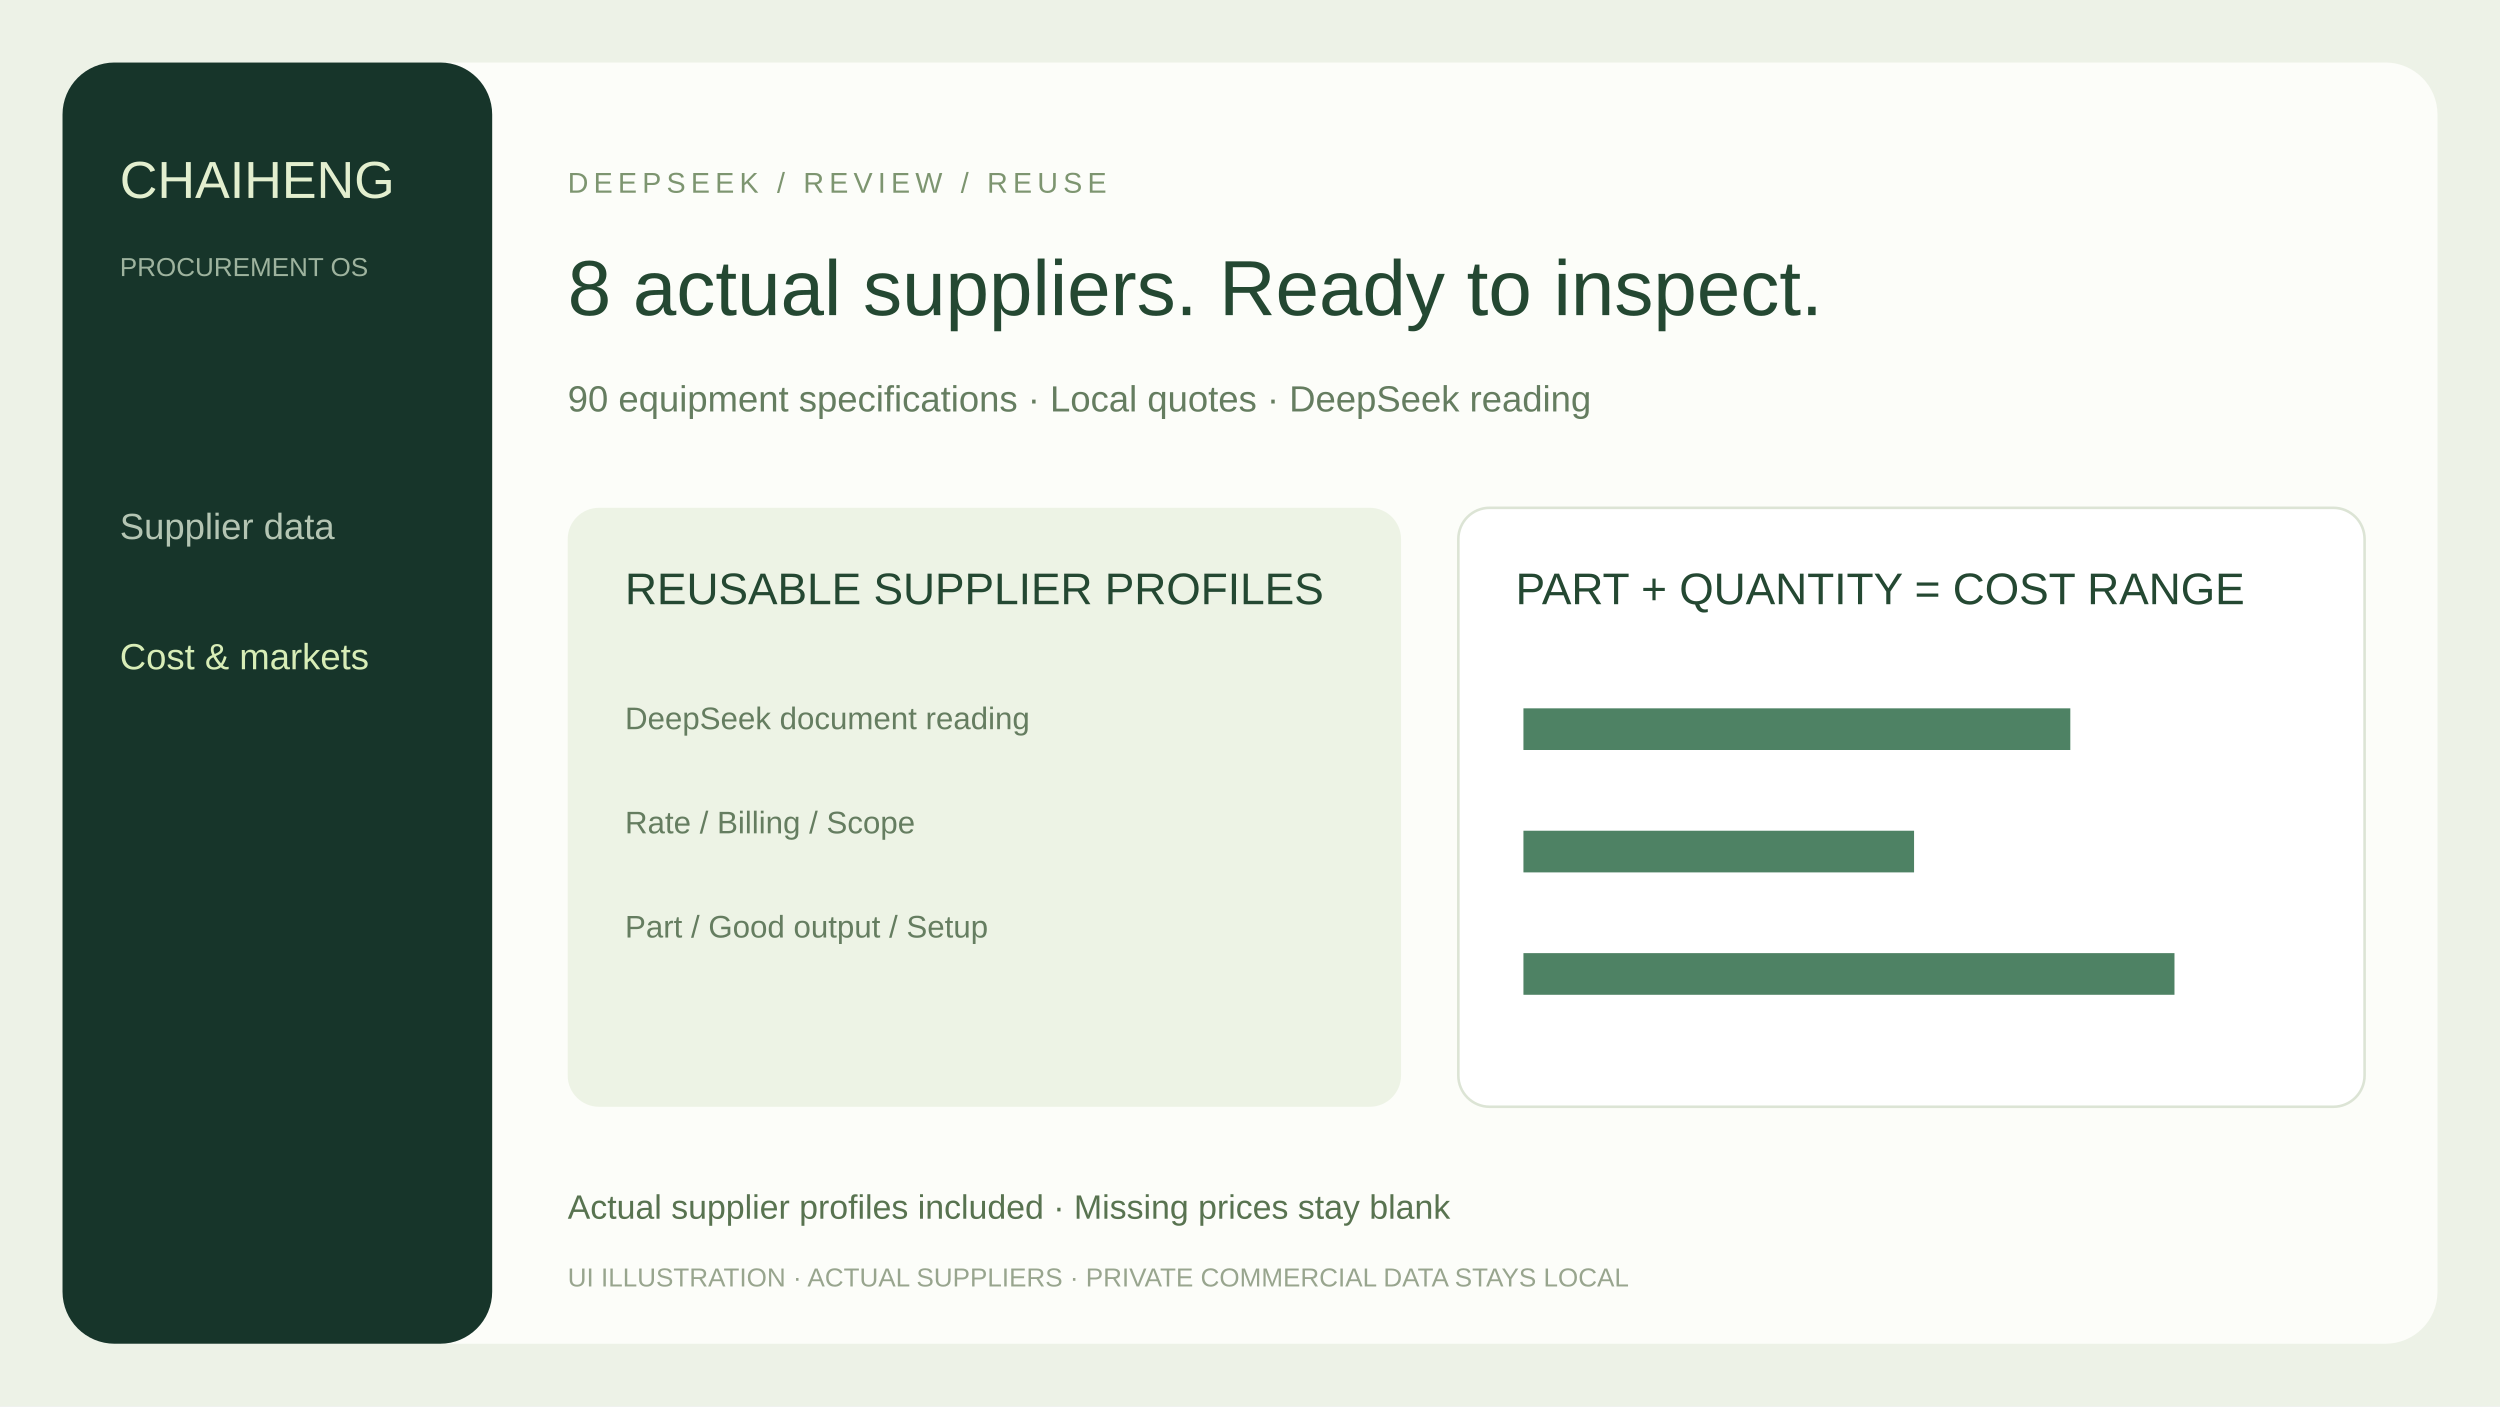
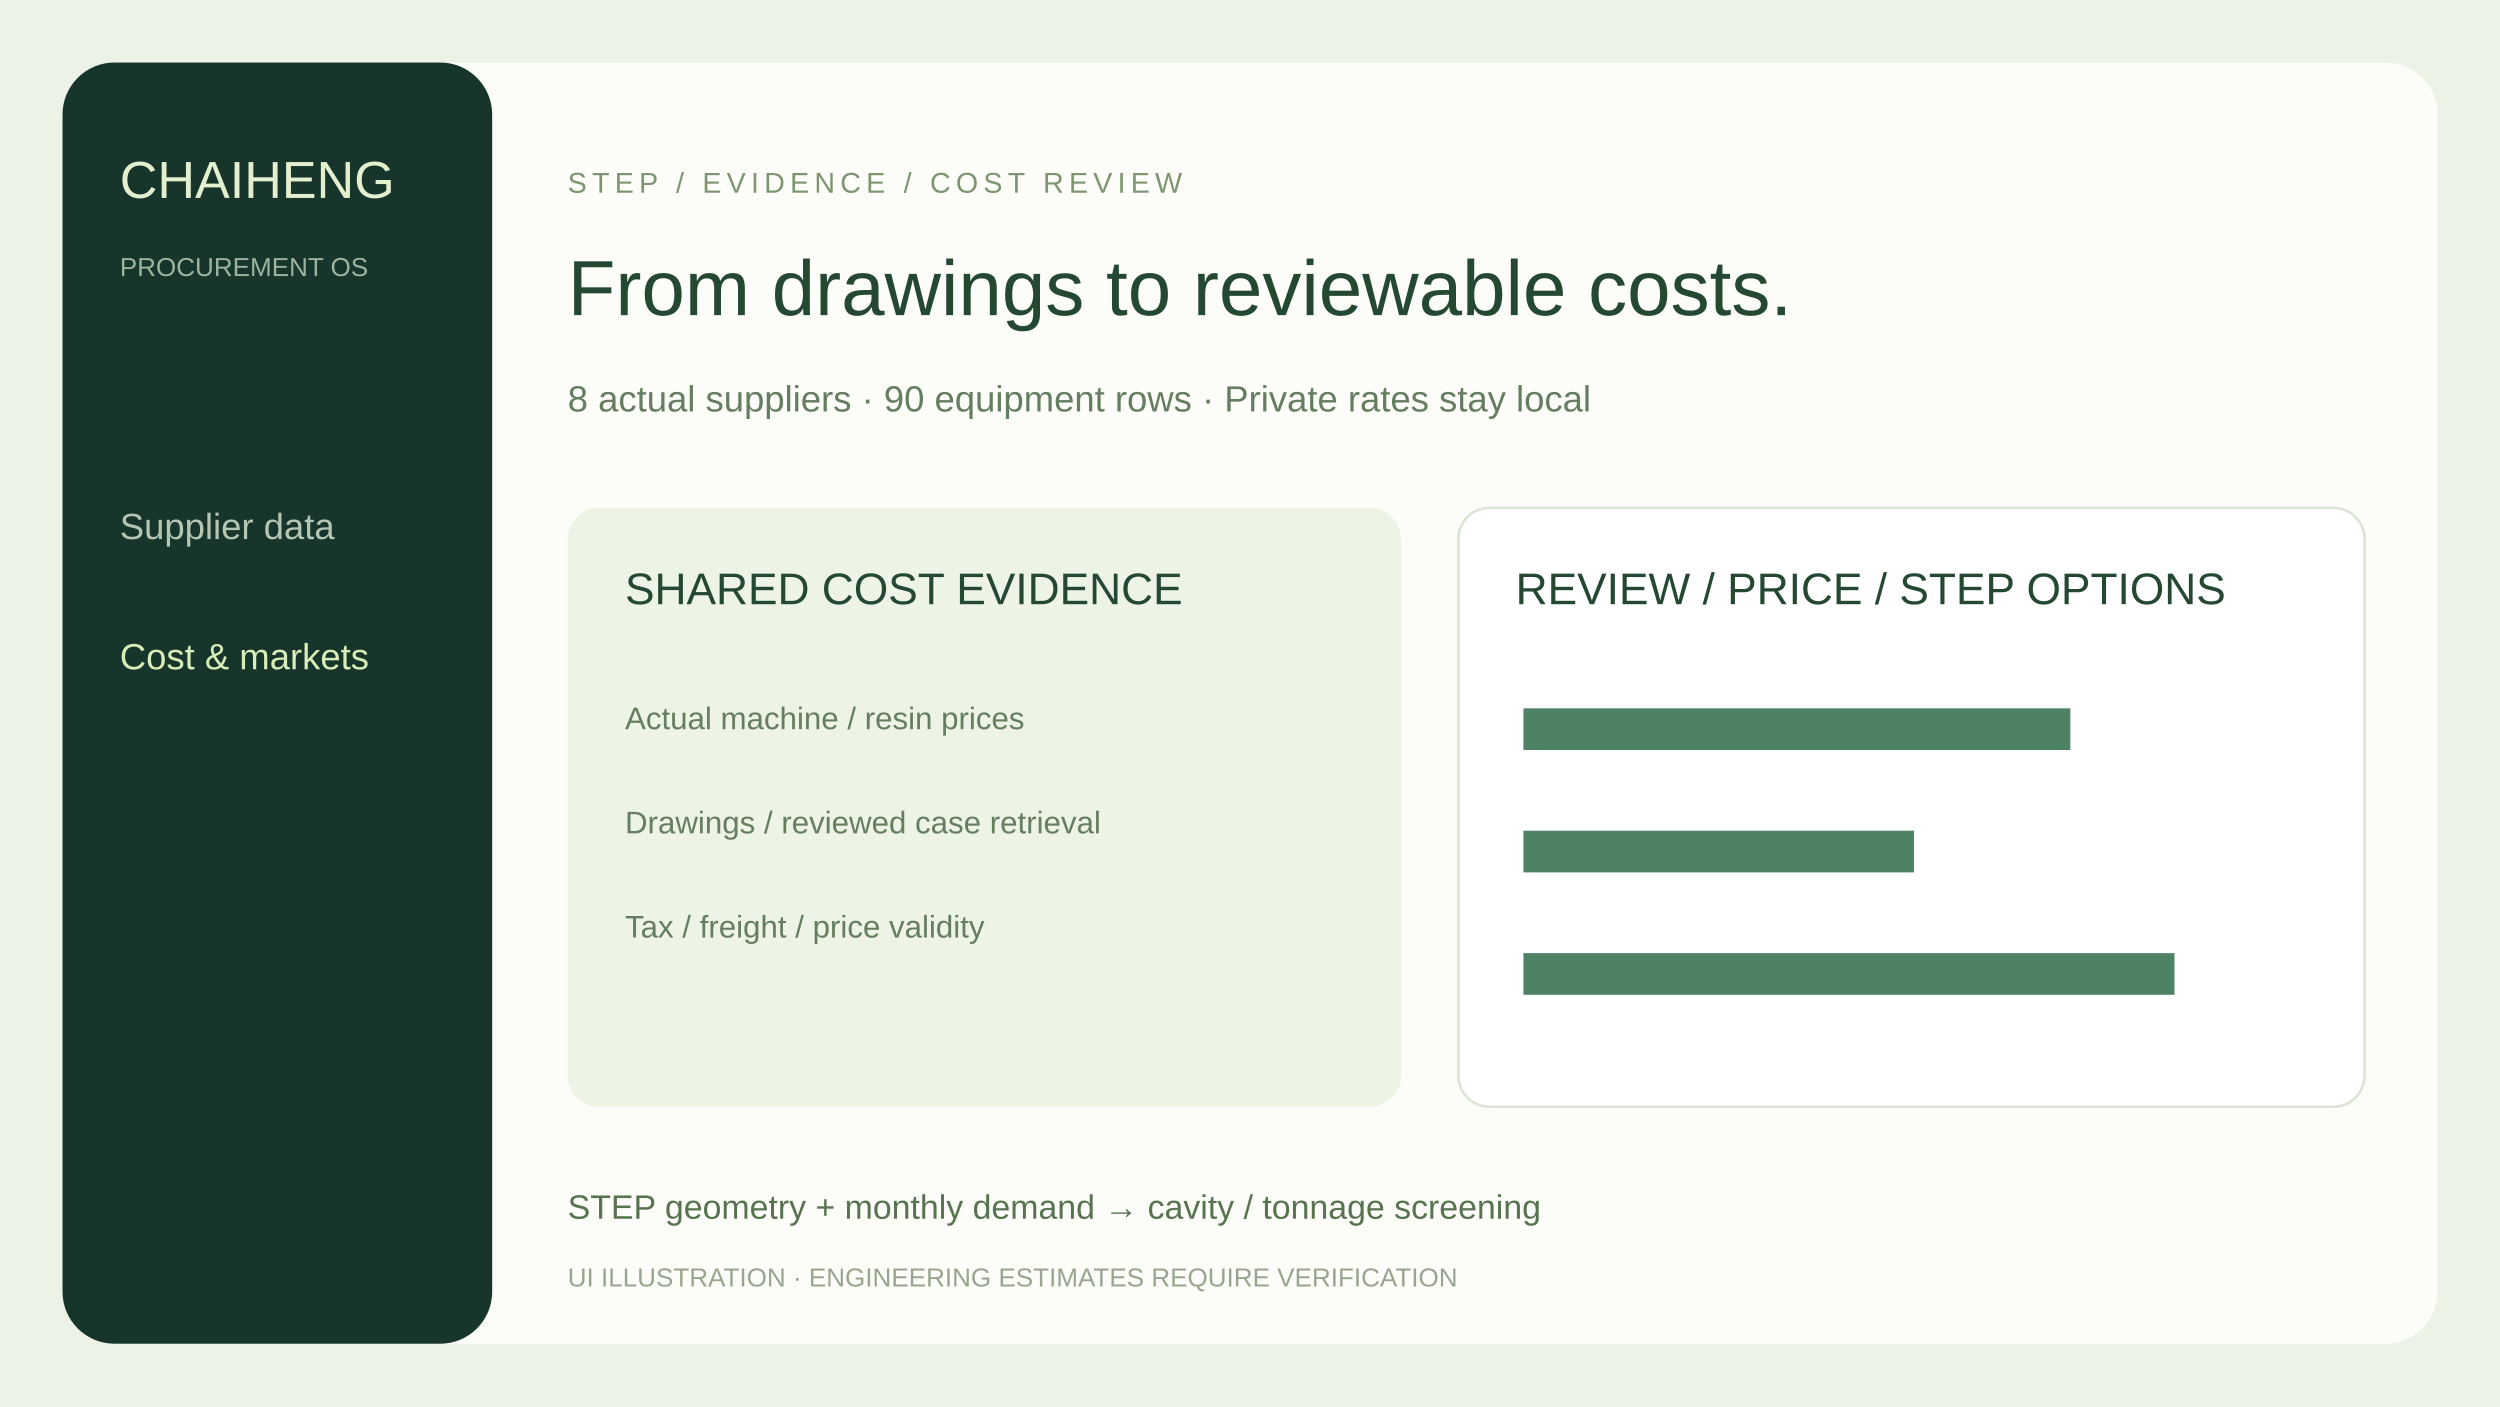
<svg xmlns="http://www.w3.org/2000/svg" width="960" height="540" viewBox="0 0 960 540">
  <rect width="960" height="540" fill="#edf2e7" />
  <rect x="24" y="24" width="912" height="492" rx="20" fill="#fcfdf9" />
  <rect x="24" y="24" width="165" height="492" rx="20" fill="#17352a" />
  <g font-family="Arial,sans-serif">
    <text x="46" y="76" font-size="20" fill="#e3efcf">CHAIHENG</text>
    <text x="46" y="106" font-size="10" fill="#9eb39e">PROCUREMENT OS</text>
    <text x="46" y="207" fill="#b4c5b3" font-size="14">Supplier data</text>
    <text x="46" y="257" fill="#d8edb7" font-size="14">Cost &amp; markets</text>
-     <text x="218" y="74" font-size="11" letter-spacing="2" fill="#7d9570">DEEPSEEK / REVIEW / REUSE</text>
-     <text x="218" y="121" font-size="30" fill="#244832">8 actual suppliers. Ready to inspect.</text>
-     <text x="218" y="158" font-size="14" fill="#657d60">90 equipment specifications · Local quotes · DeepSeek reading</text>
+     <text x="218" y="74" font-size="11" letter-spacing="2" fill="#7d9570">STEP / EVIDENCE / COST REVIEW</text>
+     <text x="218" y="121" font-size="30" fill="#244832">From drawings to reviewable costs.</text>
+     <text x="218" y="158" font-size="14" fill="#657d60">8 actual suppliers · 90 equipment rows · Private rates stay local</text>
    <rect x="218" y="195" width="320" height="230" rx="12" fill="#edf3e5" />
-     <text x="240" y="232" font-size="17" fill="#244832">REUSABLE SUPPLIER PROFILES</text>
-     <text x="240" y="280" fill="#657d60">DeepSeek document reading</text>
-     <text x="240" y="320" fill="#657d60">Rate / Billing / Scope</text>
-     <text x="240" y="360" fill="#657d60">Part / Good output / Setup</text>
+     <text x="240" y="232" font-size="17" fill="#244832">SHARED COST EVIDENCE</text>
+     <text x="240" y="280" fill="#657d60">Actual machine / resin prices</text>
+     <text x="240" y="320" fill="#657d60">Drawings / reviewed case retrieval</text>
+     <text x="240" y="360" fill="#657d60">Tax / freight / price validity</text>
    <rect x="560" y="195" width="348" height="230" rx="12" fill="#fff" stroke="#dce4d5" />
-     <text x="582" y="232" font-size="17" fill="#244832">PART + QUANTITY = COST RANGE</text>
+     <text x="582" y="232" font-size="17" fill="#244832">REVIEW / PRICE / STEP OPTIONS</text>
    <path d="M585 280h210M585 327h150M585 374h250" stroke="#4e8264" stroke-width="16" />
-     <text x="218" y="468" font-size="13" fill="#587350">Actual supplier profiles included · Missing prices stay blank</text>
-     <text x="218" y="494" font-size="10" fill="#98a58e">UI ILLUSTRATION · ACTUAL SUPPLIERS · PRIVATE COMMERCIAL DATA STAYS LOCAL</text>
+     <text x="218" y="468" font-size="13" fill="#587350">STEP geometry + monthly demand → cavity / tonnage screening</text>
+     <text x="218" y="494" font-size="10" fill="#98a58e">UI ILLUSTRATION · ENGINEERING ESTIMATES REQUIRE VERIFICATION</text>
  </g>
</svg>
